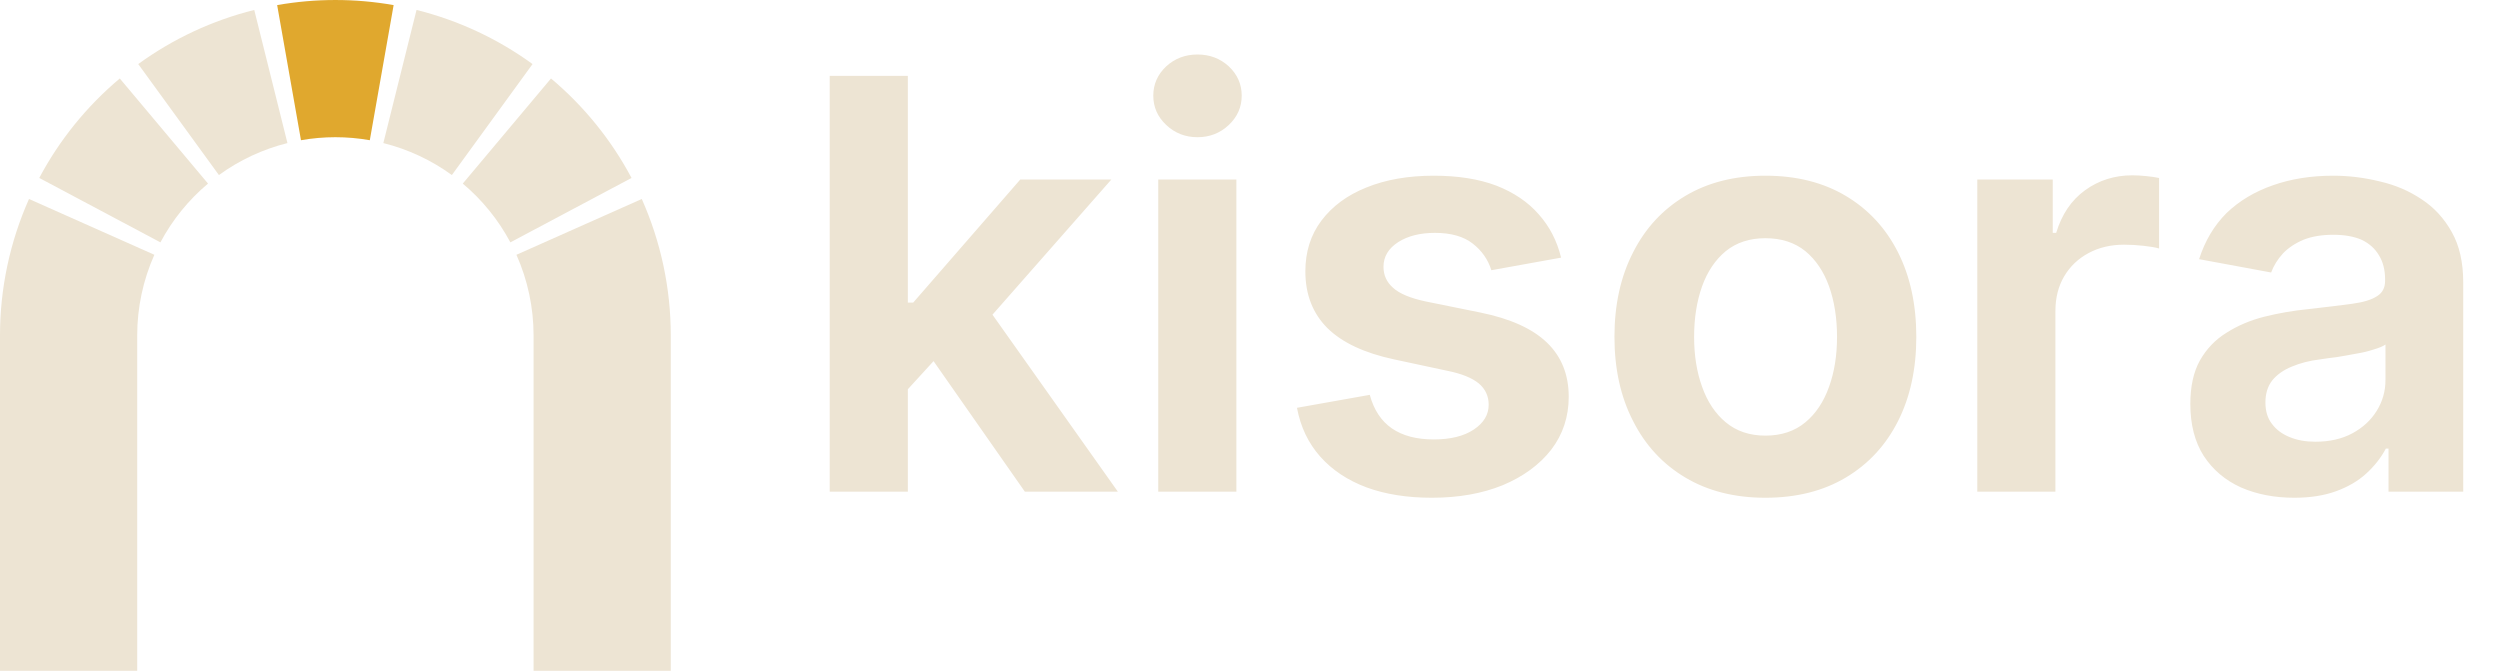
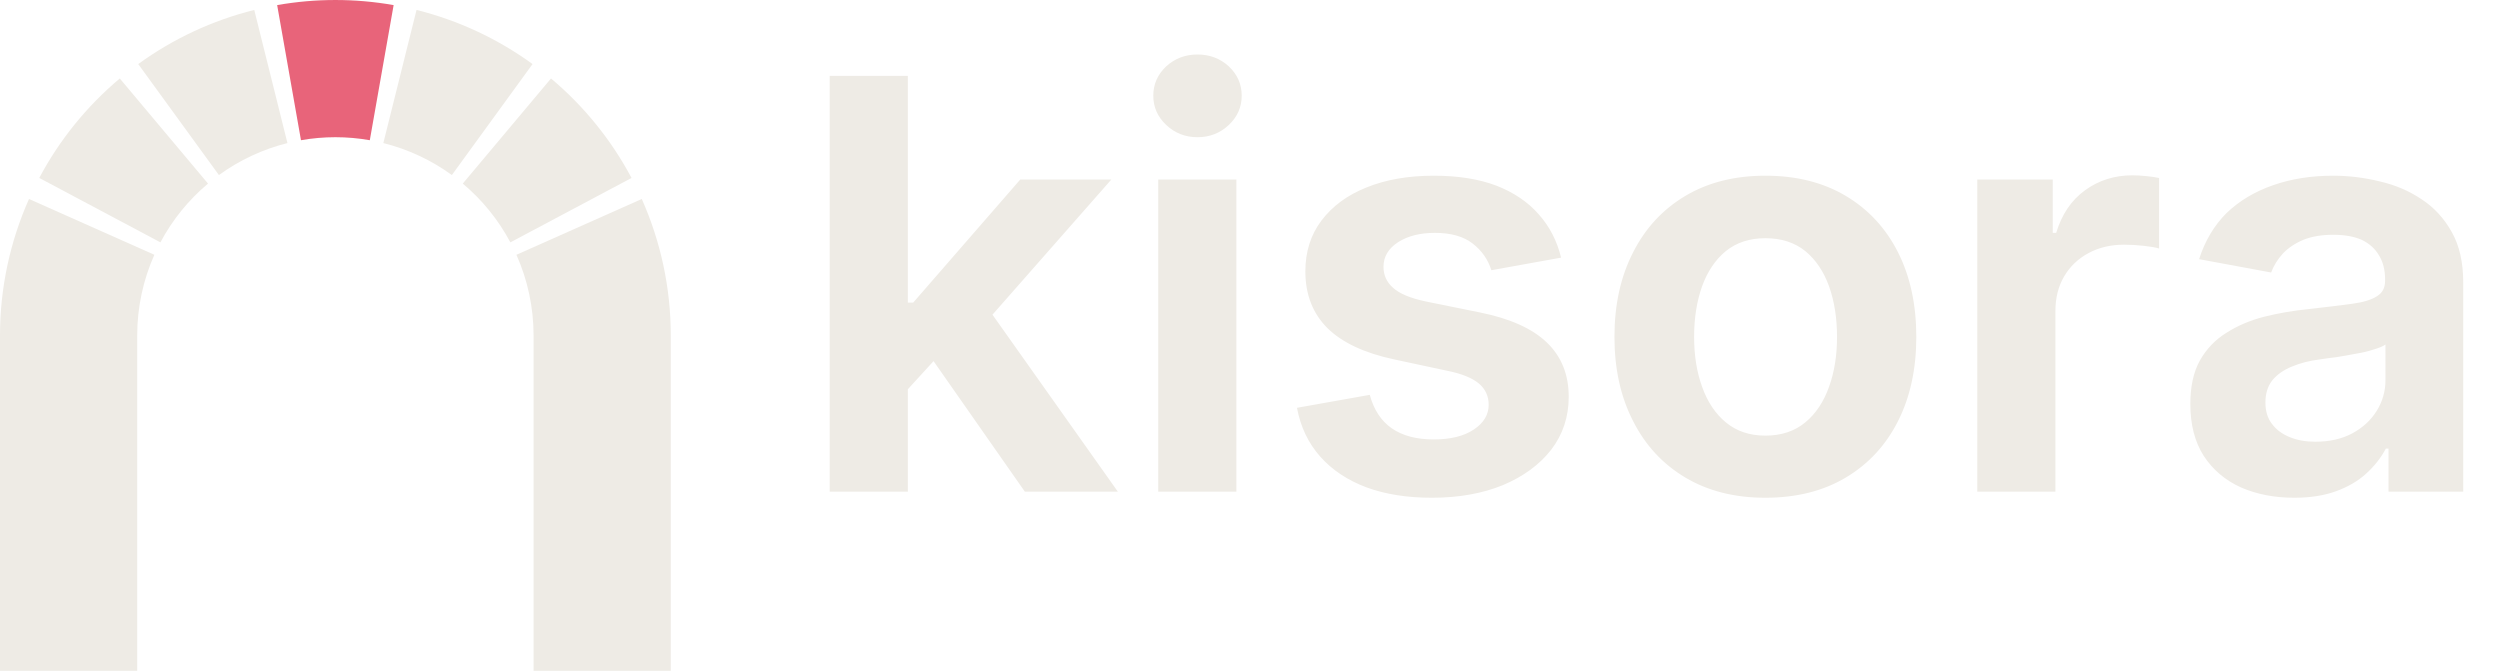
<svg xmlns="http://www.w3.org/2000/svg" viewBox="40 40 655.95 176">
-   <path fill="#E0A82E" d="M112.72 41.34A88 88 0 0 1 143.28 41.34L137.03 76.79A52 52 0 0 0 118.97 76.79Z" />
-   <path fill="#EDE4D3" d="M208.39 92.21A88 88 0 0 1 216 128L216 216L180 216L180 128A52 52 0 0 0 175.5 106.85Z" />
-   <path fill="#EDE4D3" d="M184.57 60.59A88 88 0 0 1 205.7 86.69L173.91 103.59A52 52 0 0 0 161.42 88.17Z" />
-   <path fill="#EDE4D3" d="M149.29 42.61A88 88 0 0 1 179.73 56.81L158.56 85.93A52 52 0 0 0 140.58 77.54Z" />
-   <path fill="#EDE4D3" d="M47.61 92.21A88 88 0 0 0 40 128L40 216L76 216L76 128A52 52 0 0 1 80.5 106.85Z" />
-   <path fill="#EDE4D3" d="M71.43 60.59A88 88 0 0 0 50.3 86.69L82.09 103.59A52 52 0 0 1 94.58 88.17Z" />
-   <path fill="#EDE4D3" d="M106.71 42.61A88 88 0 0 0 76.27 56.81L97.44 85.93A52 52 0 0 1 115.42 77.54Z" />
-   <path fill="#EDE4D3" d="M276.4 144.1V119.4H279.6L307.7 87.1H331.6L295.8 127.8H291.3ZM257.7 169.0V59.9H278.2V169.0ZM308.9 169.0 283.3 132.4 297.1 117.9 333.3 169.0ZM343.9 169.0V87.1H364.4V169.0ZM354.2 76.0Q349.4 76.0 346.0 72.8Q342.6 69.6 342.6 65.1Q342.6 60.6 346.0 57.4Q349.4 54.3 354.2 54.3Q359.0 54.3 362.4 57.4Q365.8 60.6 365.8 65.1Q365.8 69.6 362.4 72.8Q359.0 76.0 354.2 76.0ZM415.7 170.6Q406.0 170.6 398.6 167.9Q391.1 165.1 386.4 159.8Q381.7 154.5 380.3 147.0L399.4 143.6Q401.0 149.5 405.2 152.4Q409.4 155.3 416.2 155.3Q422.8 155.3 426.7 152.7Q430.6 150.1 430.6 146.2Q430.6 142.8 428.0 140.6Q425.3 138.4 419.8 137.3L405.8 134.3Q394.1 131.8 388.3 126.1Q382.5 120.3 382.5 111.2Q382.5 103.5 386.7 97.9Q391.0 92.2 398.5 89.2Q406.1 86.1 416.2 86.1Q425.7 86.1 432.6 88.7Q439.5 91.4 443.7 96.2Q448.0 101.0 449.6 107.6L431.3 110.9Q430.0 106.7 426.4 103.9Q422.8 101.1 416.5 101.1Q410.7 101.1 406.9 103.5Q403.0 106.0 403.0 110.0Q403.0 113.3 405.5 115.5Q408.0 117.8 414.1 119.1L428.4 122.0Q440.2 124.4 445.9 129.9Q451.6 135.4 451.6 144.1Q451.6 152.0 447.0 158.0Q442.4 163.9 434.3 167.3Q426.2 170.6 415.7 170.6ZM503.2 170.6Q491.1 170.6 482.2 165.3Q473.3 160.0 468.5 150.5Q463.6 141.0 463.6 128.4Q463.6 115.7 468.5 106.2Q473.3 96.7 482.2 91.4Q491.1 86.1 503.2 86.1Q515.4 86.1 524.3 91.4Q533.2 96.7 538.0 106.2Q542.8 115.7 542.8 128.4Q542.8 141.0 538.0 150.5Q533.2 160.0 524.3 165.3Q515.4 170.6 503.2 170.6ZM503.2 154.3Q509.5 154.3 513.7 150.8Q517.8 147.4 519.9 141.5Q522.0 135.7 522.0 128.4Q522.0 121.0 519.9 115.1Q517.8 109.3 513.7 105.9Q509.5 102.5 503.2 102.5Q497.0 102.5 492.8 105.9Q488.7 109.3 486.6 115.1Q484.5 121.0 484.5 128.4Q484.5 135.7 486.6 141.5Q488.7 147.4 492.8 150.8Q497.0 154.3 503.2 154.3ZM558.8 169.0V87.1H578.6V101.1H579.5Q581.7 93.8 587.1 89.9Q592.5 86.0 599.5 86.0Q601.1 86.0 603.1 86.2Q605.1 86.4 606.5 86.7V105.2Q605.2 104.8 602.5 104.5Q599.8 104.2 597.3 104.2Q592.1 104.2 588.0 106.4Q583.9 108.6 581.6 112.5Q579.3 116.4 579.3 121.6V169.0ZM642.0 170.6Q634.2 170.6 628.0 167.9Q621.8 165.1 618.2 159.6Q614.7 154.1 614.7 146.0Q614.7 139.1 617.2 134.6Q619.8 130.0 624.2 127.3Q628.6 124.5 634.1 123.1Q639.7 121.7 645.7 121.1Q652.8 120.3 657.2 119.7Q661.6 119.1 663.7 117.7Q665.8 116.4 665.8 113.7V113.3Q665.8 109.6 664.2 107.0Q662.6 104.3 659.6 102.9Q656.6 101.6 652.2 101.6Q647.7 101.6 644.4 102.9Q641.1 104.3 639.0 106.5Q636.9 108.8 635.9 111.5L617.0 108.0Q619.3 100.8 624.2 95.9Q629.2 91.1 636.4 88.6Q643.5 86.1 652.2 86.1Q658.3 86.1 664.4 87.6Q670.5 89.0 675.4 92.3Q680.3 95.5 683.3 100.9Q686.3 106.2 686.3 114.1V169.0H666.7V157.7H666.0Q664.1 161.3 660.8 164.3Q657.6 167.2 652.9 168.9Q648.2 170.6 642.0 170.6ZM647.5 155.9Q653.1 155.9 657.2 153.7Q661.3 151.5 663.6 147.8Q665.9 144.1 665.9 139.7V130.4Q664.9 131.1 662.8 131.7Q660.7 132.4 658.2 132.8Q655.6 133.3 653.1 133.7Q650.6 134.0 648.7 134.3Q644.6 134.8 641.3 136.2Q638.1 137.5 636.2 139.8Q634.4 142.1 634.4 145.6Q634.4 149.0 636.1 151.2Q637.8 153.5 640.8 154.7Q643.7 155.9 647.5 155.9Z" />
+   <path fill="#E8647A" d="M112.72 41.34A88 88 0 0 1 143.28 41.34L137.03 76.79A52 52 0 0 0 118.97 76.79Z" />
+   <path fill="#EEEBE5" d="M208.39 92.21A88 88 0 0 1 216 128L216 216L180 216L180 128A52 52 0 0 0 175.5 106.85Z" />
+   <path fill="#EEEBE5" d="M184.57 60.59A88 88 0 0 1 205.7 86.69L173.91 103.59A52 52 0 0 0 161.42 88.17Z" />
+   <path fill="#EEEBE5" d="M149.29 42.61A88 88 0 0 1 179.73 56.81L158.56 85.93A52 52 0 0 0 140.58 77.54Z" />
+   <path fill="#EEEBE5" d="M47.61 92.21A88 88 0 0 0 40 128L40 216L76 216L76 128A52 52 0 0 1 80.5 106.85Z" />
+   <path fill="#EEEBE5" d="M71.43 60.59A88 88 0 0 0 50.3 86.69L82.09 103.59A52 52 0 0 1 94.58 88.17Z" />
+   <path fill="#EEEBE5" d="M106.71 42.61A88 88 0 0 0 76.27 56.81L97.44 85.93A52 52 0 0 1 115.42 77.54Z" />
+   <path fill="#EEEBE5" d="M276.4 144.1V119.4H279.6L307.7 87.1H331.6L295.8 127.8H291.3ZM257.7 169.0V59.9H278.2V169.0ZM308.9 169.0 283.3 132.4 297.1 117.9 333.3 169.0ZM343.9 169.0V87.1H364.4V169.0ZM354.2 76.0Q349.4 76.0 346.0 72.8Q342.6 69.6 342.6 65.1Q342.6 60.6 346.0 57.4Q349.4 54.3 354.2 54.3Q359.0 54.3 362.4 57.4Q365.8 60.6 365.8 65.1Q365.8 69.6 362.4 72.8Q359.0 76.0 354.2 76.0ZM415.7 170.6Q406.0 170.6 398.6 167.9Q391.1 165.1 386.4 159.8Q381.7 154.5 380.3 147.0L399.4 143.6Q401.0 149.5 405.2 152.4Q409.4 155.3 416.2 155.3Q422.8 155.3 426.7 152.7Q430.6 150.1 430.6 146.2Q430.6 142.8 428.0 140.6Q425.3 138.4 419.8 137.3L405.8 134.3Q394.1 131.8 388.3 126.1Q382.5 120.3 382.5 111.2Q382.5 103.5 386.7 97.9Q391.0 92.2 398.5 89.2Q406.1 86.1 416.2 86.1Q425.7 86.1 432.6 88.7Q439.5 91.4 443.7 96.2Q448.0 101.0 449.6 107.6L431.3 110.9Q430.0 106.7 426.4 103.9Q422.8 101.1 416.5 101.1Q410.7 101.1 406.9 103.5Q403.0 106.0 403.0 110.0Q403.0 113.3 405.5 115.5Q408.0 117.8 414.1 119.1L428.4 122.0Q440.2 124.4 445.9 129.9Q451.6 135.4 451.6 144.1Q451.6 152.0 447.0 158.0Q442.4 163.9 434.3 167.3Q426.2 170.6 415.7 170.6ZM503.2 170.6Q491.1 170.6 482.2 165.3Q473.3 160.0 468.5 150.5Q463.6 141.0 463.6 128.4Q463.6 115.7 468.5 106.2Q473.3 96.7 482.2 91.4Q491.1 86.1 503.2 86.1Q515.4 86.1 524.3 91.4Q533.2 96.7 538.0 106.2Q542.8 115.7 542.8 128.4Q542.8 141.0 538.0 150.5Q533.2 160.0 524.3 165.3Q515.4 170.6 503.2 170.6ZM503.2 154.3Q509.5 154.3 513.7 150.8Q517.8 147.4 519.9 141.5Q522.0 135.7 522.0 128.4Q522.0 121.0 519.9 115.1Q517.8 109.3 513.7 105.9Q509.5 102.5 503.2 102.5Q497.0 102.5 492.8 105.9Q488.7 109.3 486.6 115.1Q484.5 121.0 484.5 128.4Q484.5 135.7 486.6 141.5Q488.7 147.4 492.8 150.8Q497.0 154.3 503.2 154.3ZM558.8 169.0V87.1H578.6V101.1H579.5Q581.7 93.8 587.1 89.9Q592.5 86.0 599.5 86.0Q601.1 86.0 603.1 86.2Q605.1 86.4 606.5 86.7V105.2Q605.2 104.8 602.5 104.5Q599.8 104.2 597.3 104.2Q592.1 104.2 588.0 106.4Q583.9 108.6 581.6 112.5Q579.3 116.4 579.3 121.6V169.0ZM642.0 170.6Q634.2 170.6 628.0 167.9Q621.8 165.1 618.2 159.6Q614.7 154.1 614.7 146.0Q614.7 139.1 617.2 134.6Q619.8 130.0 624.2 127.3Q628.6 124.5 634.1 123.1Q639.7 121.7 645.7 121.1Q652.8 120.3 657.2 119.7Q661.6 119.1 663.7 117.7Q665.8 116.4 665.8 113.7V113.3Q665.8 109.6 664.2 107.0Q662.6 104.3 659.6 102.9Q656.6 101.6 652.2 101.6Q647.7 101.6 644.4 102.9Q641.1 104.3 639.0 106.5Q636.9 108.8 635.9 111.5L617.0 108.0Q619.3 100.8 624.2 95.9Q629.2 91.1 636.4 88.6Q643.5 86.1 652.2 86.1Q658.3 86.1 664.4 87.6Q670.5 89.0 675.4 92.3Q680.3 95.5 683.3 100.9Q686.3 106.2 686.3 114.1V169.0H666.7V157.7H666.0Q664.1 161.3 660.8 164.3Q657.6 167.2 652.9 168.9Q648.2 170.6 642.0 170.6ZM647.5 155.9Q653.1 155.9 657.2 153.7Q661.3 151.5 663.6 147.8Q665.9 144.1 665.9 139.7V130.4Q664.9 131.1 662.8 131.7Q660.7 132.4 658.2 132.8Q655.6 133.3 653.1 133.7Q650.6 134.0 648.7 134.3Q644.6 134.8 641.3 136.2Q638.1 137.5 636.2 139.8Q634.4 142.1 634.4 145.6Q634.4 149.0 636.1 151.2Q637.8 153.5 640.8 154.7Q643.7 155.9 647.5 155.9Z" />
</svg>
